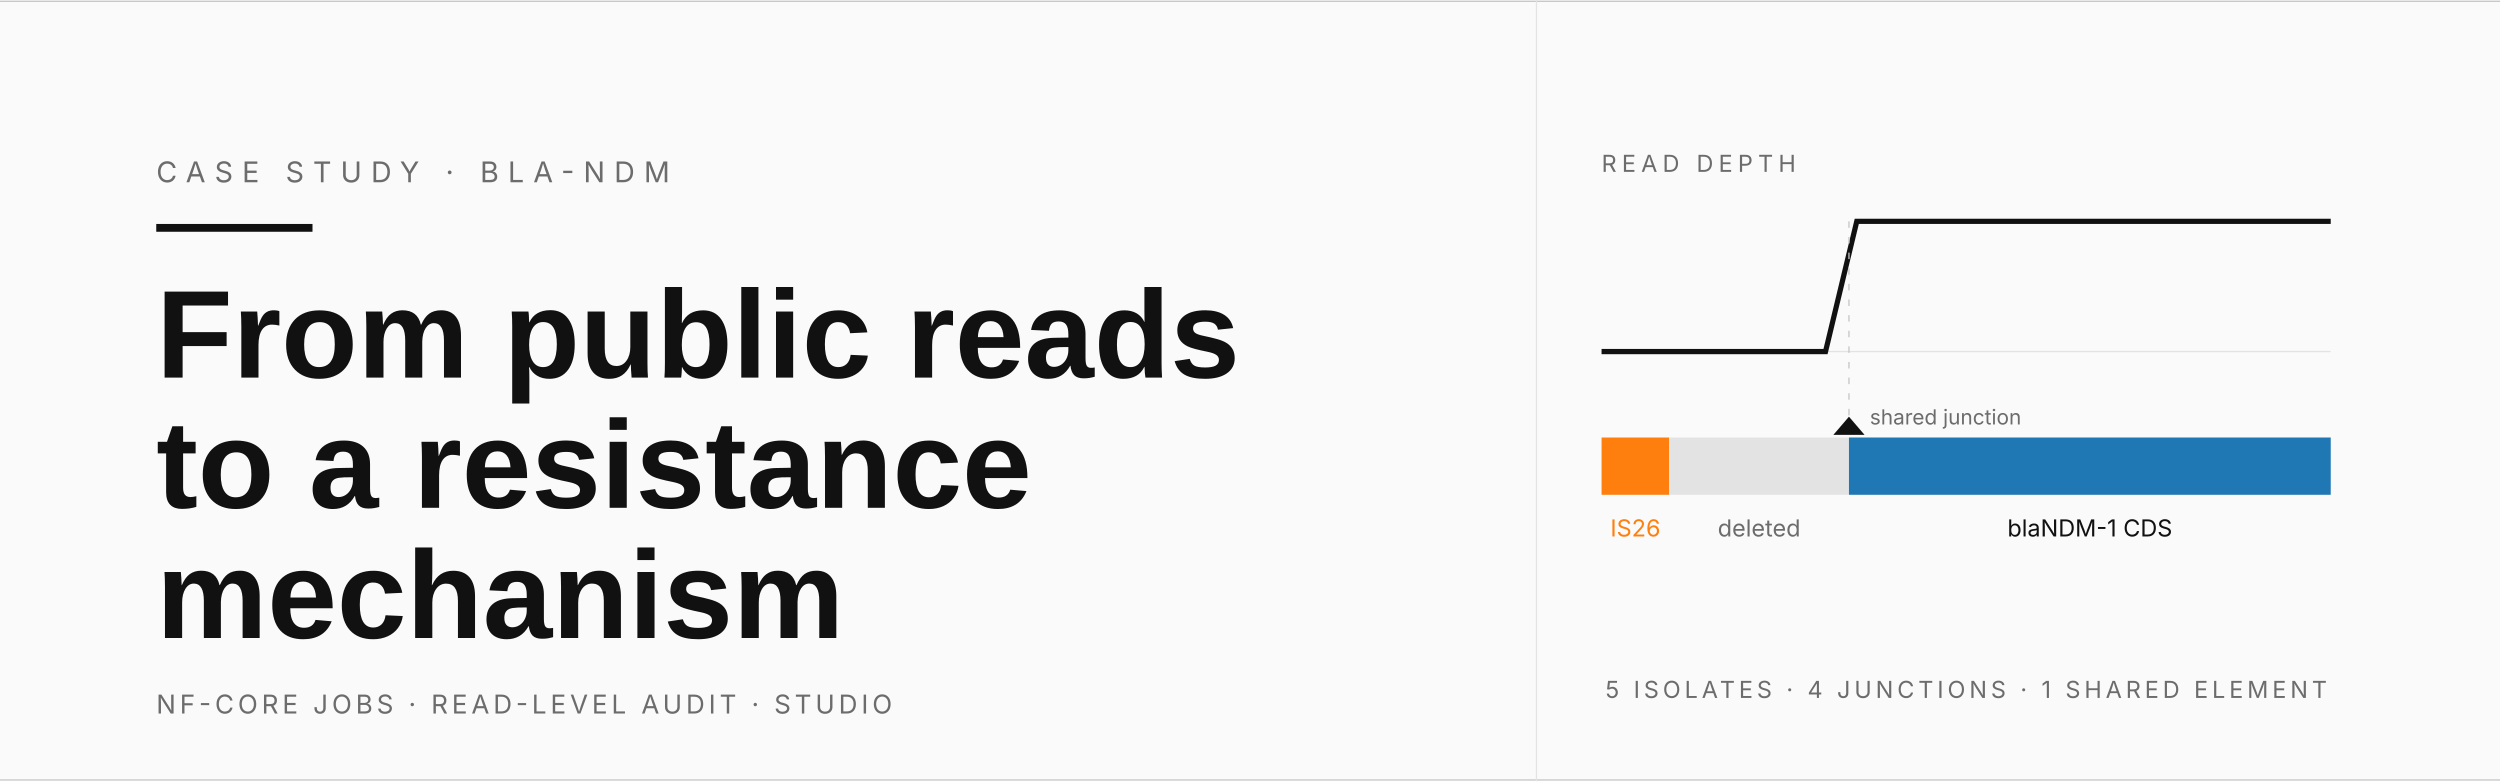
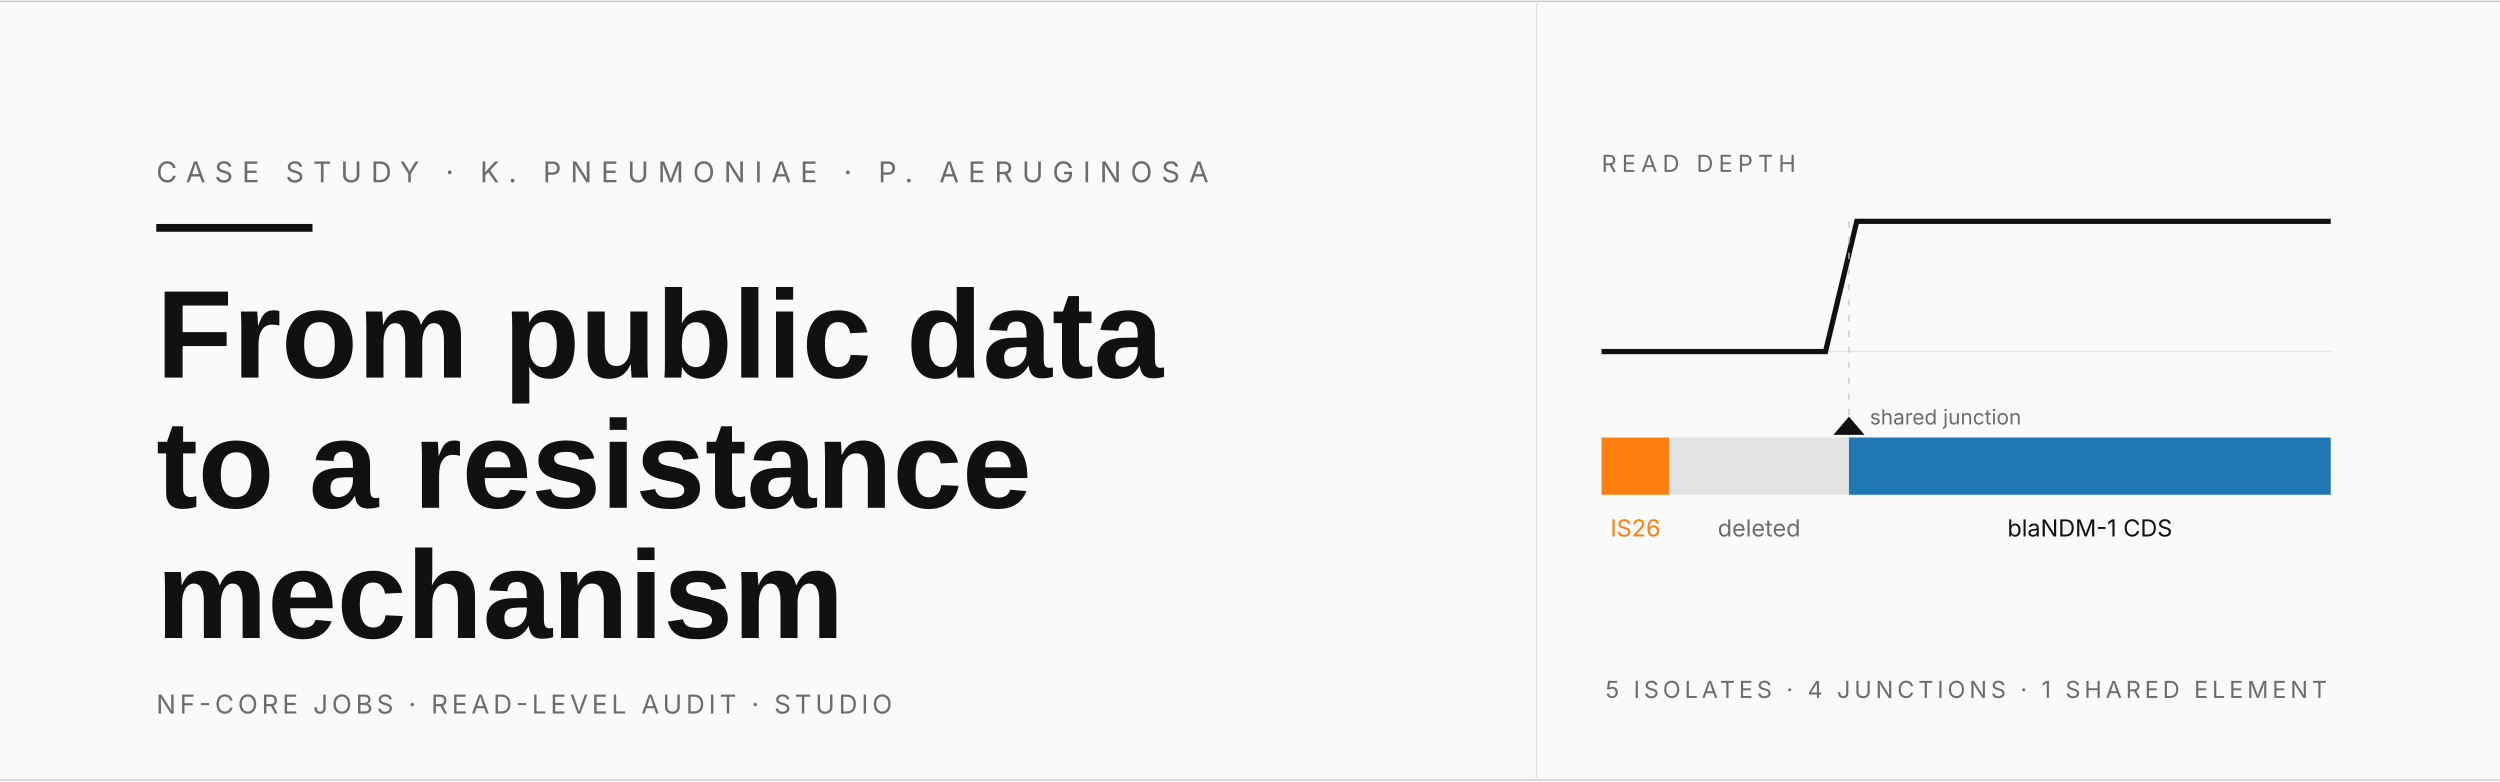
<svg xmlns="http://www.w3.org/2000/svg" width="1920" height="600" viewBox="0 0 1920 600" fill="none" role="img" aria-label="From public reads to a resistance mechanism: blaNDM on the Omicslab platform">
  <rect width="1920" height="600" fill="#fafafa" />
  <line x1="0" y1="1" x2="1920" y2="1" stroke="#c6c6c6" />
  <line x1="0" y1="599" x2="1920" y2="599" stroke="#c6c6c6" />
  <line x1="1180" y1="0" x2="1180" y2="600" stroke="#e3e3e3" />
-   <text x="120" y="140" font-family="Inter, Arial, sans-serif" font-size="22" letter-spacing="7" fill="#6c6c6c">CASE STUDY · BLA-NDM</text>
+   <text x="120" y="140" font-family="Inter, Arial, sans-serif" font-size="22" letter-spacing="7" fill="#6c6c6c">CASE STUDY · K. PNEUMONIAE · P. AERUGINOSA</text>
  <rect x="120" y="172" width="120" height="6" fill="#111111" />
-   <text x="120" y="290" font-family="'Barlow Condensed', 'Arial Narrow', Arial, sans-serif" font-size="96" font-weight="700" fill="#111111">From public reads</text>
+   <text x="120" y="290" font-family="'Barlow Condensed', 'Arial Narrow', Arial, sans-serif" font-size="96" font-weight="700" fill="#111111">From public data</text>
  <text x="120" y="390" font-family="'Barlow Condensed', 'Arial Narrow', Arial, sans-serif" font-size="96" font-weight="700" fill="#111111">to a resistance</text>
  <text x="120" y="490" font-family="'Barlow Condensed', 'Arial Narrow', Arial, sans-serif" font-size="96" font-weight="700" fill="#111111">mechanism</text>
  <text x="120" y="548" font-family="Inter, Arial, sans-serif" font-size="20" letter-spacing="3" fill="#6c6c6c">NF-CORE JOBS · READ-LEVEL AUDIT · STUDIO</text>
  <text x="1230" y="132" font-family="Inter, Arial, sans-serif" font-size="18" letter-spacing="4" fill="#6c6c6c">READ DEPTH</text>
  <line x1="1230" y1="270" x2="1790" y2="270" stroke="#e3e3e3" stroke-width="1" />
  <polyline points="1230,270 1402,270 1426,170 1790,170" stroke="#111111" stroke-width="4" fill="none" />
  <line x1="1420" y1="170" x2="1420" y2="330" stroke="#c6c6c6" stroke-dasharray="5 7" />
  <rect x="1230" y="336" width="52" height="44" fill="#ff7f0e" />
  <rect x="1282" y="336" width="138" height="44" fill="#e3e3e3" />
  <rect x="1420" y="336" width="370" height="44" fill="#1f77b4" />
  <polygon points="1420,320 1408,334 1432,334" fill="#111111" />
  <text x="1436" y="326" font-family="Inter, Arial, sans-serif" font-size="16" fill="#6c6c6c">shared junction</text>
  <text x="1256" y="412" text-anchor="middle" font-family="Inter, Arial, sans-serif" font-size="18" fill="#ff7f0e">IS26</text>
  <text x="1351" y="412" text-anchor="middle" font-family="Inter, Arial, sans-serif" font-size="18" fill="#6c6c6c">deleted</text>
  <text x="1605" y="412" text-anchor="middle" font-family="Inter, Arial, sans-serif" font-size="18" fill="#111111">blaNDM-1 CDS</text>
  <text x="1510" y="536" text-anchor="middle" font-family="Inter, Arial, sans-serif" font-size="18" letter-spacing="3" fill="#6c6c6c">5 ISOLATES · 4 JUNCTIONS · 1 SHARED ELEMENT</text>
</svg>
